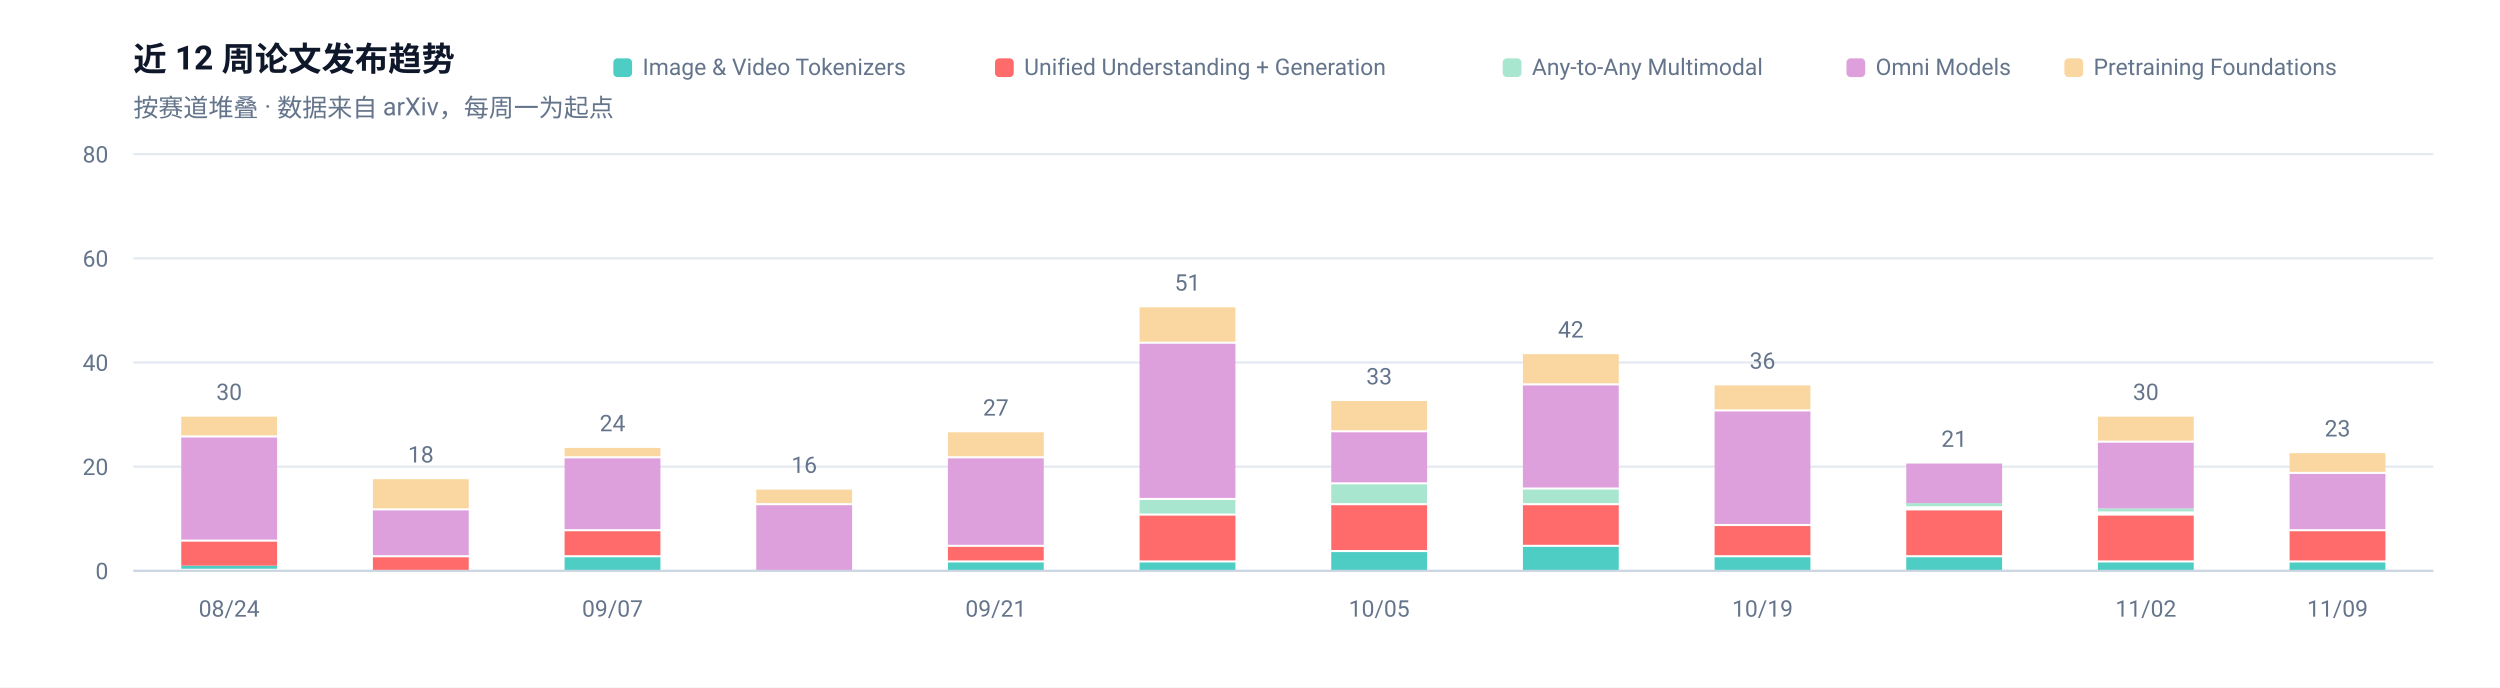
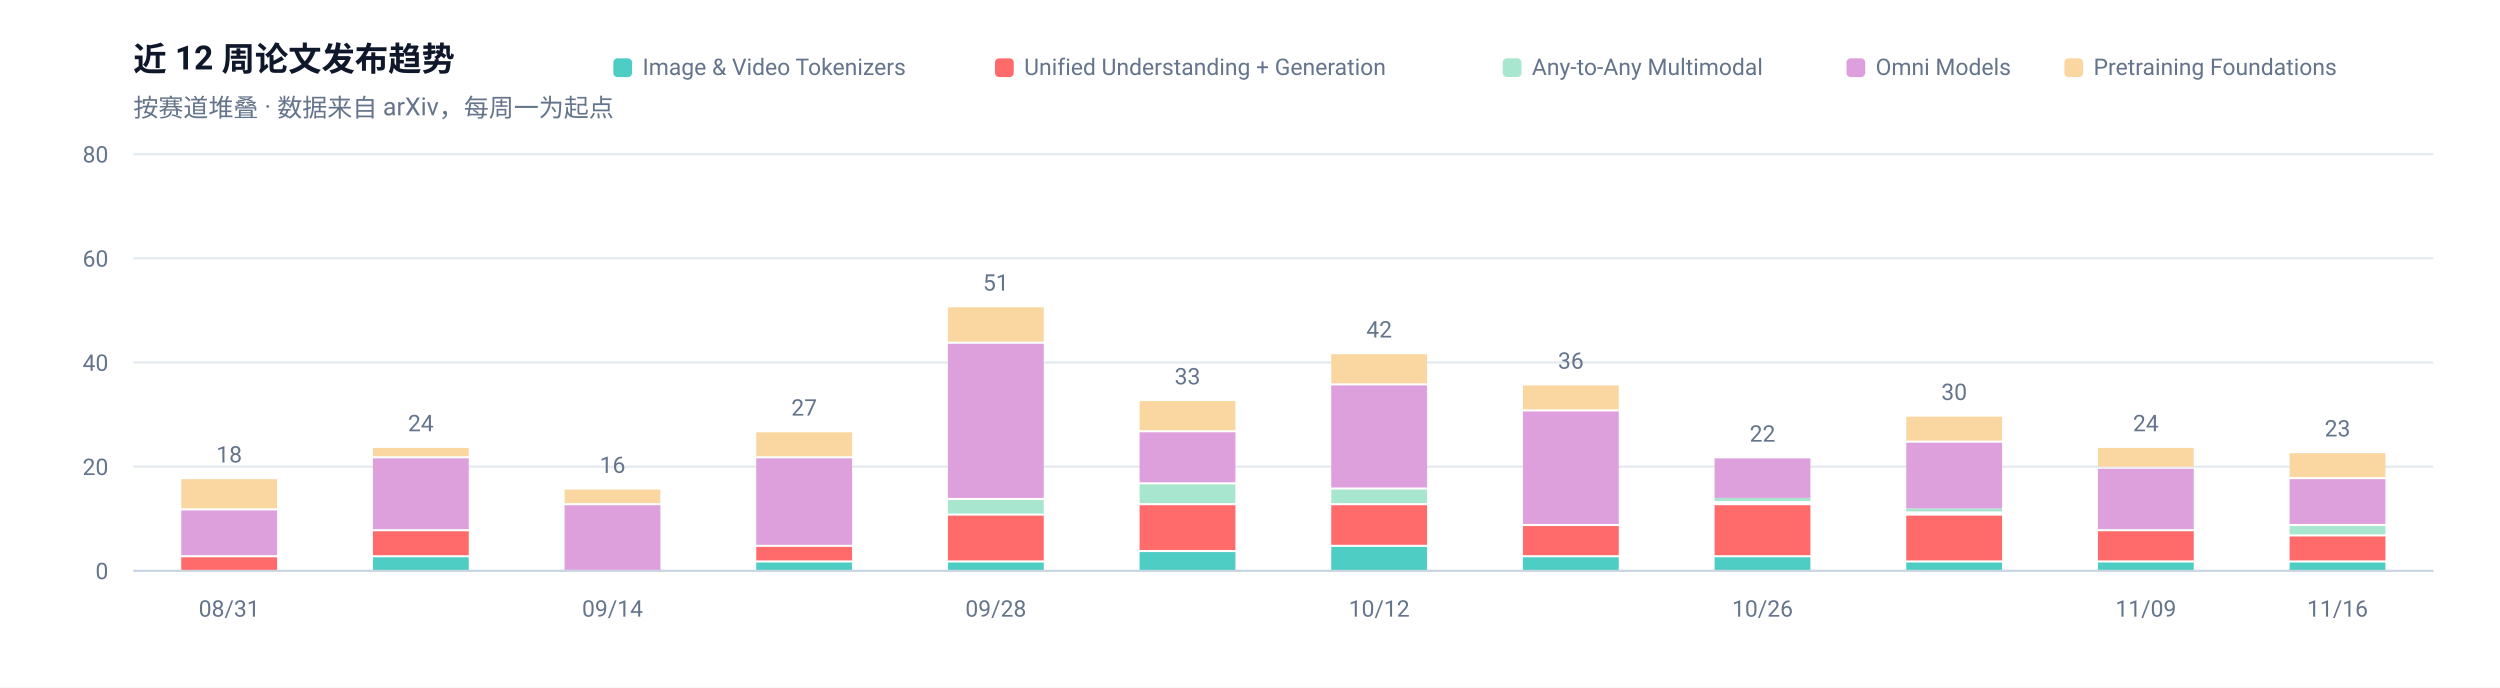
<svg xmlns="http://www.w3.org/2000/svg" width="1200" height="330" viewBox="0 0 1200 330" role="img" aria-label="近 12 周论文发布趋势">
  <rect width="1200" height="330" fill="#FFFFFF" />
  <g font-family="-apple-system, BlinkMacSystemFont, 'Segoe UI', 'Noto Sans SC', 'PingFang SC', 'Microsoft YaHei', Roboto, sans-serif">
    <text x="64" y="34" font-size="16" font-weight="600" fill="#0F172A">近 12 周论文发布趋势</text>
    <text x="64" y="56" font-size="12" fill="#64748B">按赛道堆叠 · 数据来自 arXiv，每周一为起点</text>
    <line x1="64" y1="274.0" x2="1168" y2="274.0" stroke="#E2E8F0" stroke-width="1" />
    <text x="52" y="278.0" font-size="11" text-anchor="end" fill="#64748B">0</text>
    <line x1="64" y1="224.0" x2="1168" y2="224.0" stroke="#E2E8F0" stroke-width="1" />
    <text x="52" y="228.0" font-size="11" text-anchor="end" fill="#64748B">20</text>
    <line x1="64" y1="174.0" x2="1168" y2="174.0" stroke="#E2E8F0" stroke-width="1" />
    <text x="52" y="178.0" font-size="11" text-anchor="end" fill="#64748B">40</text>
    <line x1="64" y1="124.0" x2="1168" y2="124.0" stroke="#E2E8F0" stroke-width="1" />
    <text x="52" y="128.0" font-size="11" text-anchor="end" fill="#64748B">60</text>
    <line x1="64" y1="74.0" x2="1168" y2="74.0" stroke="#E2E8F0" stroke-width="1" />
    <text x="52" y="78.0" font-size="11" text-anchor="end" fill="#64748B">80</text>
-     <rect x="87.0" y="271.5" width="46.0" height="1.5" fill="#4ECDC4" />
-     <rect x="87.0" y="260.0" width="46.0" height="11.5" fill="#FF6B6B" />
-     <rect x="87.0" y="210.0" width="46.0" height="49.0" fill="#DDA0DD" />
-     <rect x="87.0" y="200.0" width="46.0" height="9.0" fill="#FAD7A0" />
-     <text x="110.0" y="192.0" font-size="11" text-anchor="middle" fill="#64748B">30</text>
-     <text x="110.0" y="296" font-size="11" text-anchor="middle" fill="#64748B">08/24</text>
-     <rect x="179.0" y="267.5" width="46.0" height="6.5" fill="#FF6B6B" />
-     <rect x="179.0" y="245.0" width="46.0" height="21.5" fill="#DDA0DD" />
-     <rect x="179.0" y="230.0" width="46.0" height="14.0" fill="#FAD7A0" />
-     <text x="202.0" y="222.0" font-size="11" text-anchor="middle" fill="#64748B">18</text>
-     <rect x="271.0" y="267.5" width="46.0" height="6.5" fill="#4ECDC4" />
-     <rect x="271.0" y="255.0" width="46.0" height="11.5" fill="#FF6B6B" />
-     <rect x="271.0" y="220.0" width="46.0" height="34.0" fill="#DDA0DD" />
-     <rect x="271.0" y="215.0" width="46.0" height="4.0" fill="#FAD7A0" />
-     <text x="294.0" y="207.0" font-size="11" text-anchor="middle" fill="#64748B">24</text>
-     <text x="294.0" y="296" font-size="11" text-anchor="middle" fill="#64748B">09/07</text>
-     <rect x="363.0" y="242.5" width="46.0" height="31.5" fill="#DDA0DD" />
-     <rect x="363.0" y="235.0" width="46.0" height="6.5" fill="#FAD7A0" />
-     <text x="386.0" y="227.0" font-size="11" text-anchor="middle" fill="#64748B">16</text>
+     <rect x="87.0" y="267.5" width="46.0" height="6.5" fill="#FF6B6B" />
+     <rect x="87.0" y="245.0" width="46.0" height="21.5" fill="#DDA0DD" />
+     <rect x="87.0" y="230.0" width="46.0" height="14.0" fill="#FAD7A0" />
+     <text x="110.0" y="222.0" font-size="11" text-anchor="middle" fill="#64748B">18</text>
+     <text x="110.0" y="296" font-size="11" text-anchor="middle" fill="#64748B">08/31</text>
+     <rect x="179.0" y="267.5" width="46.0" height="6.5" fill="#4ECDC4" />
+     <rect x="179.0" y="255.0" width="46.0" height="11.5" fill="#FF6B6B" />
+     <rect x="179.0" y="220.0" width="46.0" height="34.0" fill="#DDA0DD" />
+     <rect x="179.0" y="215.0" width="46.0" height="4.0" fill="#FAD7A0" />
+     <text x="202.0" y="207.0" font-size="11" text-anchor="middle" fill="#64748B">24</text>
+     <rect x="271.0" y="242.5" width="46.0" height="31.5" fill="#DDA0DD" />
+     <rect x="271.0" y="235.0" width="46.0" height="6.5" fill="#FAD7A0" />
+     <text x="294.0" y="227.0" font-size="11" text-anchor="middle" fill="#64748B">16</text>
+     <text x="294.0" y="296" font-size="11" text-anchor="middle" fill="#64748B">09/14</text>
+     <rect x="363.0" y="270.0" width="46.0" height="4.0" fill="#4ECDC4" />
+     <rect x="363.0" y="262.5" width="46.0" height="6.5" fill="#FF6B6B" />
+     <rect x="363.0" y="220.0" width="46.0" height="41.5" fill="#DDA0DD" />
+     <rect x="363.0" y="207.5" width="46.0" height="11.5" fill="#FAD7A0" />
+     <text x="386.0" y="199.5" font-size="11" text-anchor="middle" fill="#64748B">27</text>
    <rect x="455.0" y="270.0" width="46.0" height="4.0" fill="#4ECDC4" />
-     <rect x="455.0" y="262.5" width="46.0" height="6.5" fill="#FF6B6B" />
-     <rect x="455.0" y="220.0" width="46.0" height="41.5" fill="#DDA0DD" />
-     <rect x="455.0" y="207.5" width="46.0" height="11.5" fill="#FAD7A0" />
-     <text x="478.0" y="199.5" font-size="11" text-anchor="middle" fill="#64748B">27</text>
-     <text x="478.0" y="296" font-size="11" text-anchor="middle" fill="#64748B">09/21</text>
-     <rect x="547.0" y="270.0" width="46.0" height="4.0" fill="#4ECDC4" />
-     <rect x="547.0" y="247.5" width="46.0" height="21.5" fill="#FF6B6B" />
-     <rect x="547.0" y="240.0" width="46.0" height="6.5" fill="#A8E6CF" />
-     <rect x="547.0" y="165.0" width="46.0" height="74.0" fill="#DDA0DD" />
-     <rect x="547.0" y="147.5" width="46.0" height="16.5" fill="#FAD7A0" />
-     <text x="570.0" y="139.5" font-size="11" text-anchor="middle" fill="#64748B">51</text>
-     <rect x="639.0" y="265.0" width="46.0" height="9.0" fill="#4ECDC4" />
-     <rect x="639.0" y="242.5" width="46.0" height="21.5" fill="#FF6B6B" />
-     <rect x="639.0" y="232.5" width="46.0" height="9.0" fill="#A8E6CF" />
-     <rect x="639.0" y="207.5" width="46.0" height="24.0" fill="#DDA0DD" />
-     <rect x="639.0" y="192.5" width="46.0" height="14.0" fill="#FAD7A0" />
-     <text x="662.0" y="184.5" font-size="11" text-anchor="middle" fill="#64748B">33</text>
-     <text x="662.0" y="296" font-size="11" text-anchor="middle" fill="#64748B">10/05</text>
-     <rect x="731.0" y="262.5" width="46.0" height="11.5" fill="#4ECDC4" />
-     <rect x="731.0" y="242.5" width="46.0" height="19.0" fill="#FF6B6B" />
-     <rect x="731.0" y="235.0" width="46.0" height="6.5" fill="#A8E6CF" />
-     <rect x="731.0" y="185.0" width="46.0" height="49.0" fill="#DDA0DD" />
-     <rect x="731.0" y="170.0" width="46.0" height="14.0" fill="#FAD7A0" />
-     <text x="754.0" y="162.0" font-size="11" text-anchor="middle" fill="#64748B">42</text>
+     <rect x="455.0" y="247.5" width="46.0" height="21.5" fill="#FF6B6B" />
+     <rect x="455.0" y="240.0" width="46.0" height="6.5" fill="#A8E6CF" />
+     <rect x="455.0" y="165.0" width="46.0" height="74.0" fill="#DDA0DD" />
+     <rect x="455.0" y="147.5" width="46.0" height="16.5" fill="#FAD7A0" />
+     <text x="478.0" y="139.5" font-size="11" text-anchor="middle" fill="#64748B">51</text>
+     <text x="478.0" y="296" font-size="11" text-anchor="middle" fill="#64748B">09/28</text>
+     <rect x="547.0" y="265.0" width="46.0" height="9.0" fill="#4ECDC4" />
+     <rect x="547.0" y="242.5" width="46.0" height="21.5" fill="#FF6B6B" />
+     <rect x="547.0" y="232.5" width="46.0" height="9.0" fill="#A8E6CF" />
+     <rect x="547.0" y="207.5" width="46.0" height="24.0" fill="#DDA0DD" />
+     <rect x="547.0" y="192.5" width="46.0" height="14.0" fill="#FAD7A0" />
+     <text x="570.0" y="184.5" font-size="11" text-anchor="middle" fill="#64748B">33</text>
+     <rect x="639.0" y="262.5" width="46.0" height="11.5" fill="#4ECDC4" />
+     <rect x="639.0" y="242.5" width="46.0" height="19.0" fill="#FF6B6B" />
+     <rect x="639.0" y="235.0" width="46.0" height="6.5" fill="#A8E6CF" />
+     <rect x="639.0" y="185.0" width="46.0" height="49.0" fill="#DDA0DD" />
+     <rect x="639.0" y="170.0" width="46.0" height="14.0" fill="#FAD7A0" />
+     <text x="662.0" y="162.0" font-size="11" text-anchor="middle" fill="#64748B">42</text>
+     <text x="662.0" y="296" font-size="11" text-anchor="middle" fill="#64748B">10/12</text>
+     <rect x="731.0" y="267.5" width="46.0" height="6.5" fill="#4ECDC4" />
+     <rect x="731.0" y="252.5" width="46.0" height="14.0" fill="#FF6B6B" />
+     <rect x="731.0" y="197.5" width="46.0" height="54.0" fill="#DDA0DD" />
+     <rect x="731.0" y="185.0" width="46.0" height="11.5" fill="#FAD7A0" />
+     <text x="754.0" y="177.0" font-size="11" text-anchor="middle" fill="#64748B">36</text>
    <rect x="823.0" y="267.5" width="46.0" height="6.5" fill="#4ECDC4" />
-     <rect x="823.0" y="252.5" width="46.0" height="14.0" fill="#FF6B6B" />
-     <rect x="823.0" y="197.5" width="46.0" height="54.0" fill="#DDA0DD" />
-     <rect x="823.0" y="185.0" width="46.0" height="11.5" fill="#FAD7A0" />
-     <text x="846.0" y="177.0" font-size="11" text-anchor="middle" fill="#64748B">36</text>
-     <text x="846.0" y="296" font-size="11" text-anchor="middle" fill="#64748B">10/19</text>
-     <rect x="915.0" y="267.5" width="46.0" height="6.5" fill="#4ECDC4" />
-     <rect x="915.0" y="245.0" width="46.0" height="21.5" fill="#FF6B6B" />
-     <rect x="915.0" y="241.5" width="46.0" height="1.5" fill="#A8E6CF" />
-     <rect x="915.0" y="222.5" width="46.0" height="19.0" fill="#DDA0DD" />
-     <text x="938.0" y="214.5" font-size="11" text-anchor="middle" fill="#64748B">21</text>
+     <rect x="823.0" y="242.5" width="46.0" height="24.0" fill="#FF6B6B" />
+     <rect x="823.0" y="239.0" width="46.0" height="1.5" fill="#A8E6CF" />
+     <rect x="823.0" y="220.0" width="46.0" height="19.0" fill="#DDA0DD" />
+     <text x="846.0" y="212.0" font-size="11" text-anchor="middle" fill="#64748B">22</text>
+     <text x="846.0" y="296" font-size="11" text-anchor="middle" fill="#64748B">10/26</text>
+     <rect x="915.0" y="270.0" width="46.0" height="4.0" fill="#4ECDC4" />
+     <rect x="915.0" y="247.5" width="46.0" height="21.5" fill="#FF6B6B" />
+     <rect x="915.0" y="244.0" width="46.0" height="1.5" fill="#A8E6CF" />
+     <rect x="915.0" y="212.5" width="46.0" height="31.5" fill="#DDA0DD" />
+     <rect x="915.0" y="200.0" width="46.0" height="11.5" fill="#FAD7A0" />
+     <text x="938.0" y="192.0" font-size="11" text-anchor="middle" fill="#64748B">30</text>
    <rect x="1007.0" y="270.0" width="46.0" height="4.0" fill="#4ECDC4" />
-     <rect x="1007.0" y="247.5" width="46.0" height="21.5" fill="#FF6B6B" />
-     <rect x="1007.0" y="244.0" width="46.0" height="1.5" fill="#A8E6CF" />
-     <rect x="1007.0" y="212.5" width="46.0" height="31.5" fill="#DDA0DD" />
-     <rect x="1007.0" y="200.0" width="46.0" height="11.5" fill="#FAD7A0" />
-     <text x="1030.0" y="192.0" font-size="11" text-anchor="middle" fill="#64748B">30</text>
-     <text x="1030.0" y="296" font-size="11" text-anchor="middle" fill="#64748B">11/02</text>
+     <rect x="1007.0" y="255.0" width="46.0" height="14.0" fill="#FF6B6B" />
+     <rect x="1007.0" y="225.0" width="46.0" height="29.0" fill="#DDA0DD" />
+     <rect x="1007.0" y="215.0" width="46.0" height="9.0" fill="#FAD7A0" />
+     <text x="1030.0" y="207.0" font-size="11" text-anchor="middle" fill="#64748B">24</text>
+     <text x="1030.0" y="296" font-size="11" text-anchor="middle" fill="#64748B">11/09</text>
    <rect x="1099.0" y="270.0" width="46.0" height="4.0" fill="#4ECDC4" />
-     <rect x="1099.0" y="255.0" width="46.0" height="14.0" fill="#FF6B6B" />
-     <rect x="1099.0" y="227.5" width="46.0" height="26.5" fill="#DDA0DD" />
-     <rect x="1099.0" y="217.5" width="46.0" height="9.0" fill="#FAD7A0" />
+     <rect x="1099.0" y="257.5" width="46.0" height="11.5" fill="#FF6B6B" />
+     <rect x="1099.0" y="252.5" width="46.0" height="4.0" fill="#A8E6CF" />
+     <rect x="1099.0" y="230.0" width="46.0" height="21.5" fill="#DDA0DD" />
+     <rect x="1099.0" y="217.5" width="46.0" height="11.5" fill="#FAD7A0" />
    <text x="1122.0" y="209.5" font-size="11" text-anchor="middle" fill="#64748B">23</text>
-     <text x="1122.0" y="296" font-size="11" text-anchor="middle" fill="#64748B">11/09</text>
+     <text x="1122.0" y="296" font-size="11" text-anchor="middle" fill="#64748B">11/16</text>
    <line x1="64" y1="274" x2="1168" y2="274" stroke="#CBD5E1" stroke-width="1" />
    <rect x="990.9" y="28" width="9" height="9" rx="2" fill="#FAD7A0" />
    <text x="1004.9" y="36" font-size="11" fill="#64748B">Pretraining Foundations</text>
    <rect x="886.3" y="28" width="9" height="9" rx="2" fill="#DDA0DD" />
    <text x="900.3" y="36" font-size="11" fill="#64748B">Omni Models</text>
    <rect x="721.3" y="28" width="9" height="9" rx="2" fill="#A8E6CF" />
    <text x="735.3" y="36" font-size="11" fill="#64748B">Any-to-Any Multimodal</text>
    <rect x="477.6" y="28" width="9" height="9" rx="2" fill="#FF6B6B" />
    <text x="491.6" y="36" font-size="11" fill="#64748B">Unified Understanding + Generation</text>
    <rect x="294.4" y="28" width="9" height="9" rx="2" fill="#4ECDC4" />
    <text x="308.4" y="36" font-size="11" fill="#64748B">Image &amp; Video Tokenizers</text>
  </g>
</svg>
